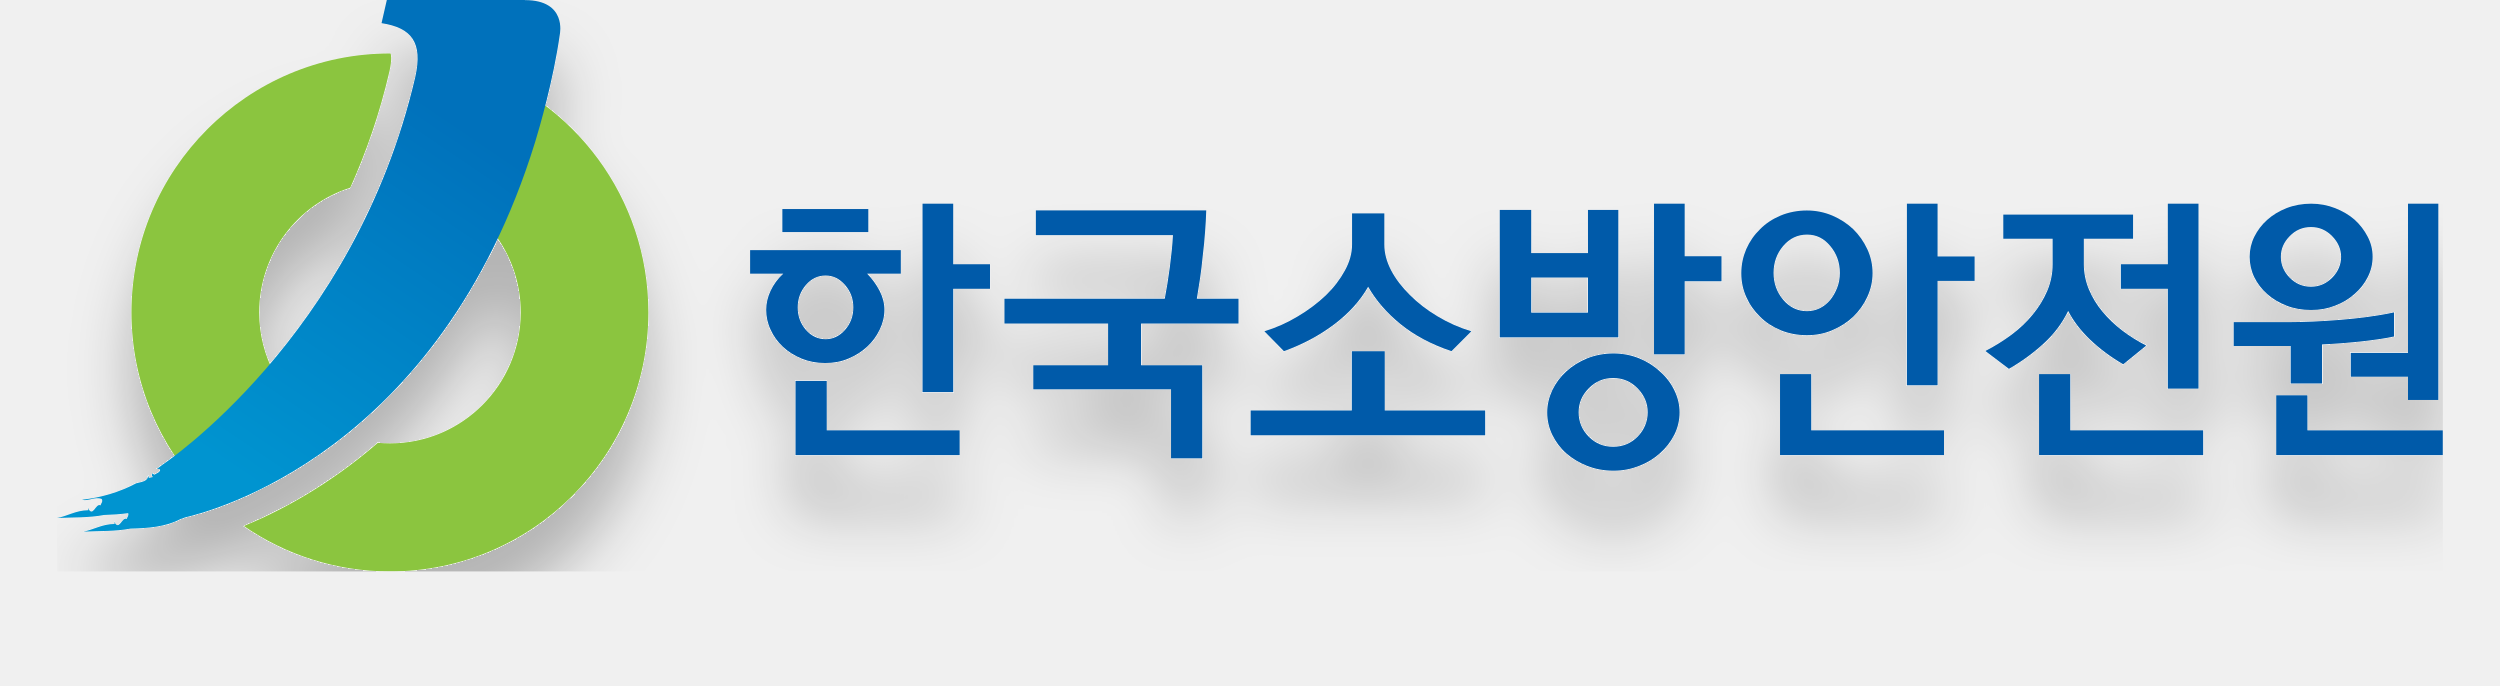
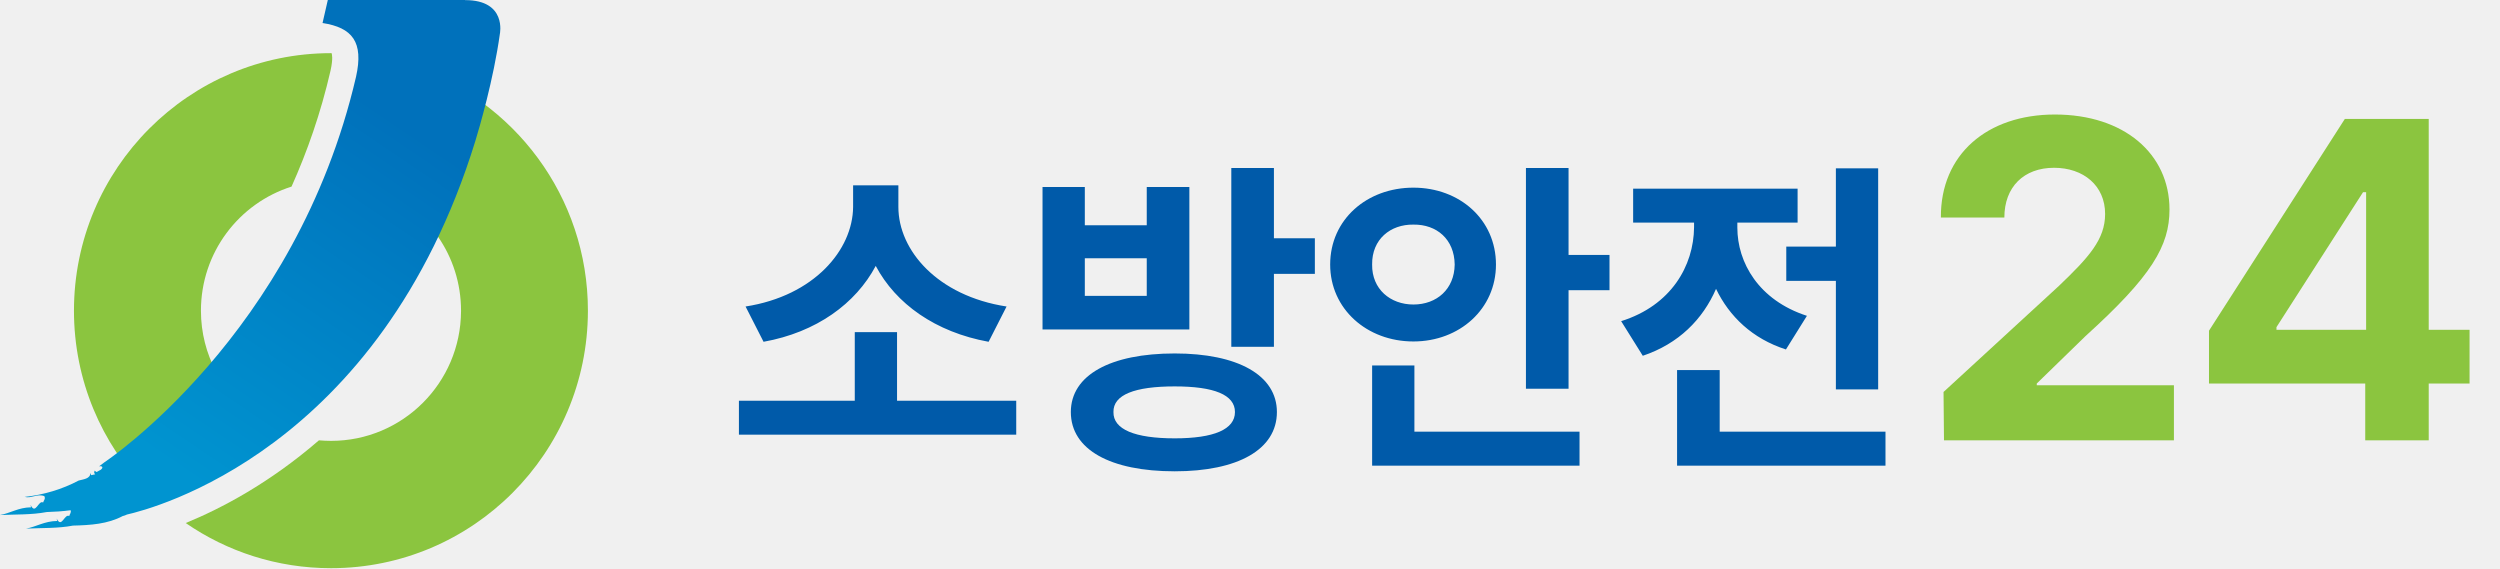
- <svg xmlns="http://www.w3.org/2000/svg" width="175" height="48" viewBox="0 0 175 48" fill="none">
-   <g clip-path="url(#clip0_506_26985)" filter="url(#filter0_d_506_26985)">
-     <path d="M18.142 21.872C18.142 17.777 20.818 14.31 24.52 13.137C25.623 10.676 26.576 7.966 27.263 4.984C27.46 4.106 27.361 3.795 27.339 3.742H27.301C17.311 3.742 9.203 11.865 9.203 21.872C9.203 26.778 11.153 31.229 14.319 34.492L22.049 29.382C19.692 27.724 18.142 24.984 18.142 21.872Z" fill="#8BC53F" />
-     <path d="M32.939 4.648L30.672 13.346C34.057 14.694 36.453 18.002 36.453 21.87V21.908C36.43 26.957 32.342 31.037 27.302 31.037C27.015 31.037 26.728 31.022 26.448 30.999C22.957 34.02 19.564 35.799 17.07 36.821C19.98 38.827 23.501 40 27.302 40C37.277 40 45.362 31.893 45.385 21.908V21.87C45.385 13.838 40.163 7.025 32.931 4.641L32.939 4.648Z" fill="#8BC53F" />
-     <path d="M60.781 14.633H54.766V16.245H60.781V14.633Z" fill="#005AA9" />
-     <path d="M63.064 17.508H52.508V19.158H54.828C54.442 19.514 54.148 19.915 53.944 20.354C53.739 20.793 53.634 21.232 53.634 21.686C53.634 22.163 53.732 22.633 53.944 23.079C54.148 23.534 54.435 23.927 54.805 24.275C55.175 24.624 55.614 24.896 56.112 25.101C56.611 25.305 57.163 25.411 57.76 25.411C58.357 25.411 58.886 25.312 59.384 25.101C59.883 24.896 60.321 24.616 60.692 24.275C61.062 23.935 61.356 23.541 61.576 23.079C61.795 22.633 61.908 22.163 61.908 21.686C61.908 21.232 61.795 20.793 61.568 20.354C61.341 19.915 61.054 19.521 60.699 19.158H63.057V17.508H63.064ZM59.158 23.087C58.772 23.526 58.319 23.745 57.79 23.745C57.261 23.745 56.785 23.526 56.407 23.087C56.029 22.648 55.84 22.125 55.84 21.52C55.84 20.914 56.029 20.4 56.407 19.953C56.785 19.514 57.246 19.287 57.79 19.287C58.334 19.287 58.772 19.514 59.158 19.953C59.543 20.4 59.732 20.914 59.732 21.52C59.732 22.125 59.543 22.648 59.158 23.087Z" fill="#005AA9" />
-     <path d="M55.688 31.857V26.664H57.871V30.124H67.174V31.857H55.688Z" fill="#005AA9" />
-     <path d="M66.724 27.445H64.578V14.258H66.724V18.497H69.301V20.215H66.724V27.445Z" fill="#005AA9" />
-     <path d="M84.436 14.734C84.421 15.211 84.398 15.718 84.353 16.256C84.315 16.793 84.262 17.338 84.194 17.891C84.141 18.436 84.081 18.966 84.005 19.48C83.929 19.995 83.854 20.472 83.778 20.911H86.695V22.645H79.872V25.567H84.156V32.085H81.972V27.255H72.33V25.567H77.567V22.645H70.312V20.911H81.534C81.662 20.238 81.783 19.496 81.889 18.693C81.995 17.891 82.07 17.149 82.108 16.46H72.511V14.727H84.436V14.734Z" fill="#005AA9" />
-     <path d="M94.627 28.734V24.586H96.932V28.734H103.96V30.468H87.547V28.734H94.627Z" fill="#005AA9" />
-     <path d="M96.903 14.938V17.125C96.903 17.716 97.062 18.321 97.379 18.927C97.697 19.532 98.135 20.1 98.686 20.645C99.246 21.206 99.888 21.705 100.629 22.144C101.369 22.591 102.155 22.939 102.994 23.189L101.603 24.582C100.183 24.105 98.996 23.469 98.029 22.682C97.062 21.894 96.314 21.024 95.77 20.07C95.218 21.047 94.425 21.925 93.404 22.697C92.384 23.469 91.213 24.097 89.876 24.582L88.508 23.189C89.332 22.939 90.11 22.591 90.85 22.144C91.591 21.705 92.248 21.206 92.815 20.668C93.374 20.123 93.812 19.548 94.145 18.934C94.478 18.329 94.644 17.723 94.644 17.125V14.938H96.911H96.903Z" fill="#005AA9" />
-     <path d="M111.158 14.695V17.716H107.183V14.695H104.984V23.613H113.281V14.695H111.158ZM111.158 21.887H107.183V19.427H111.158V21.887Z" fill="#005AA9" />
-     <path d="M117.199 27.316C116.957 26.816 116.624 26.377 116.194 26.006C115.786 25.62 115.295 25.31 114.735 25.083C114.176 24.856 113.579 24.742 112.944 24.742C112.31 24.742 111.667 24.856 111.108 25.083C110.549 25.31 110.05 25.62 109.635 26.006C109.227 26.377 108.902 26.816 108.66 27.316C108.426 27.823 108.305 28.338 108.305 28.875C108.305 29.413 108.426 29.95 108.66 30.435C108.902 30.927 109.219 31.358 109.635 31.729C110.058 32.1 110.549 32.395 111.108 32.615C111.667 32.834 112.279 32.948 112.944 32.948C113.609 32.948 114.176 32.834 114.735 32.615C115.302 32.395 115.786 32.1 116.194 31.729C116.617 31.358 116.949 30.927 117.199 30.435C117.441 29.95 117.569 29.428 117.569 28.875C117.569 28.323 117.448 27.823 117.199 27.316ZM114.637 30.564C114.169 31.04 113.594 31.275 112.922 31.275C112.249 31.275 111.675 31.04 111.206 30.564C110.738 30.087 110.504 29.519 110.504 28.86C110.504 28.202 110.738 27.664 111.206 27.187C111.675 26.703 112.249 26.461 112.922 26.461C113.594 26.461 114.169 26.703 114.637 27.187C115.106 27.672 115.34 28.232 115.34 28.86C115.34 29.489 115.106 30.087 114.637 30.564Z" fill="#005AA9" />
-     <path d="M117.927 24.803H115.781V14.258H117.927V17.937H120.504V19.686H117.927V24.803Z" fill="#005AA9" />
-     <path d="M130.709 17.437C130.46 16.907 130.135 16.445 129.727 16.044C129.304 15.643 128.812 15.325 128.261 15.09C127.702 14.855 127.112 14.734 126.477 14.734C125.843 14.734 125.2 14.855 124.641 15.09C124.082 15.325 123.598 15.643 123.205 16.044C122.797 16.438 122.472 16.907 122.238 17.437C122.012 17.967 121.891 18.527 121.891 19.125C121.891 19.723 122.004 20.261 122.238 20.783C122.472 21.313 122.79 21.767 123.205 22.168C123.598 22.569 124.082 22.88 124.641 23.114C125.2 23.341 125.812 23.463 126.477 23.463C127.142 23.463 127.709 23.349 128.261 23.114C128.812 22.88 129.304 22.569 129.727 22.168C130.135 21.774 130.467 21.313 130.709 20.783C130.951 20.261 131.079 19.708 131.079 19.125C131.079 18.542 130.958 17.967 130.709 17.437ZM128.601 20.147C128.472 20.473 128.314 20.753 128.117 20.995C127.906 21.245 127.664 21.441 127.384 21.578C127.105 21.714 126.81 21.782 126.493 21.782C125.828 21.782 125.276 21.517 124.823 20.987C124.377 20.457 124.15 19.829 124.15 19.102C124.15 18.376 124.377 17.74 124.823 17.217C125.276 16.687 125.828 16.422 126.493 16.422C127.158 16.422 127.671 16.687 128.117 17.217C128.563 17.747 128.79 18.376 128.79 19.102C128.79 19.473 128.729 19.821 128.601 20.147Z" fill="#005AA9" />
-     <path d="M124.602 31.857V26.188H126.785V30.124H136.08V31.857H124.602Z" fill="#005AA9" />
-     <path d="M142.734 31.857V26.188H144.918V30.124H154.22V31.857H142.734Z" fill="#005AA9" />
-     <path d="M159.336 31.858V27.672H161.52V30.125H171.003V31.858H159.336Z" fill="#005AA9" />
-     <path d="M135.63 14.258V17.952H138.222V19.663H135.63V26.968H133.484V14.258H135.63Z" fill="#005AA9" />
-     <path d="M149.314 16.712H145.868V18.483C145.868 19.104 145.989 19.694 146.223 20.262C146.458 20.822 146.775 21.344 147.175 21.821C147.576 22.298 148.037 22.745 148.566 23.146C149.095 23.547 149.654 23.895 150.236 24.191L148.626 25.5C147.742 24.986 146.964 24.403 146.291 23.759C145.626 23.116 145.12 22.45 144.772 21.761C144.372 22.593 143.813 23.351 143.072 24.032C142.339 24.706 141.523 25.303 140.624 25.818L138.977 24.569C139.626 24.236 140.231 23.858 140.805 23.434C141.372 23.01 141.871 22.541 142.294 22.018C142.717 21.503 143.057 20.951 143.306 20.368C143.556 19.777 143.684 19.157 143.684 18.498V16.712H140.231V15.023H149.314V16.712Z" fill="#005AA9" />
-     <path d="M151.748 20.215H148.461V18.497H151.748V14.258H153.894V27.203H151.748V20.215Z" fill="#005AA9" />
-     <path d="M160.349 26.856V24.221H156.359V22.549H160.289C160.75 22.549 161.294 22.533 161.906 22.511C162.526 22.48 163.16 22.442 163.825 22.39C164.475 22.337 165.125 22.268 165.782 22.178C166.44 22.087 167.037 21.988 167.581 21.867V23.555C166.84 23.707 166.039 23.82 165.193 23.911C164.339 24.002 163.455 24.07 162.541 24.108V26.841H160.357L160.349 26.856Z" fill="#005AA9" />
-     <path d="M165.736 16.567C165.502 16.113 165.199 15.719 164.814 15.371C164.429 15.037 163.975 14.773 163.454 14.568C162.932 14.364 162.373 14.258 161.776 14.258C161.179 14.258 160.582 14.364 160.061 14.568C159.54 14.773 159.086 15.045 158.701 15.393C158.315 15.734 158.021 16.135 157.801 16.574C157.582 17.021 157.477 17.483 157.477 17.975C157.477 18.467 157.582 18.951 157.801 19.405C158.021 19.852 158.323 20.246 158.701 20.579C159.086 20.927 159.54 21.192 160.061 21.396C160.582 21.601 161.157 21.699 161.776 21.699C162.396 21.699 162.932 21.601 163.454 21.396C163.975 21.2 164.429 20.927 164.814 20.579C165.199 20.246 165.509 19.86 165.736 19.405C165.97 18.951 166.083 18.474 166.083 17.975C166.083 17.475 165.97 17.013 165.736 16.567ZM163.25 19.443C162.834 19.86 162.343 20.072 161.769 20.072C161.194 20.072 160.688 19.86 160.28 19.443C159.872 19.027 159.66 18.542 159.66 17.982C159.66 17.422 159.864 16.953 160.28 16.529C160.688 16.105 161.187 15.893 161.769 15.893C162.351 15.893 162.834 16.105 163.25 16.529C163.665 16.953 163.877 17.437 163.877 17.982C163.877 18.527 163.665 19.027 163.25 19.443Z" fill="#005AA9" />
-     <path d="M168.56 26.37H164.555V24.704H168.56V14.258H170.683V27.997H168.56V26.37Z" fill="#005AA9" />
-     <path d="M36.735 0H27.078L26.707 1.62C28.8 1.946 29.616 2.945 29.065 5.405C24.833 23.611 11.375 32.528 11.375 32.528L10.975 32.831C11.194 32.786 11.307 32.907 11.088 33.073L10.801 33.232L10.649 33.134C10.649 33.202 10.642 33.255 10.627 33.293L10.702 33.391L10.423 33.452L10.362 33.293C10.37 33.709 9.864 33.74 9.539 33.83C8.383 34.444 7.075 34.837 5.738 34.981C6.184 35.11 6.629 34.739 7.121 34.928C7.226 35.125 7.068 35.231 7.037 35.375C6.697 35.185 6.509 36.291 6.153 35.549L6.184 35.715C5.299 35.723 4.71 36.139 3.992 36.26C5.088 36.207 6.221 36.253 7.287 36.048C7.854 36.033 8.42 35.995 8.972 35.92C9.032 36.101 8.896 36.2 8.874 36.328C8.534 36.147 8.345 37.229 7.99 36.51L8.027 36.677C7.136 36.684 6.554 37.086 5.836 37.214C6.939 37.161 8.073 37.207 9.138 37.002C10.362 36.972 11.579 36.896 12.645 36.328C12.75 36.313 12.939 36.223 12.939 36.223C14.707 35.821 30.727 31.733 37.46 9.939C37.763 8.948 38.745 5.587 39.191 2.385C39.191 2.385 39.697 0.008 36.75 0.008L36.735 0Z" fill="url(#paint0_linear_506_26985)" />
-   </g>
+ <svg xmlns="http://www.w3.org/2000/svg" width="176" height="40" viewBox="0 0 176 40" fill="none">
+   <path d="M14.146 21.872C14.146 17.777 16.822 14.31 20.524 13.137C21.627 10.676 22.58 7.966 23.267 4.984C23.464 4.106 23.365 3.795 23.343 3.742H23.305C13.315 3.742 5.207 11.865 5.207 21.872C5.207 26.778 7.157 31.229 10.323 34.492L18.053 29.382C15.695 27.724 14.146 24.984 14.146 21.872Z" fill="#8BC53F" />
+   <path d="M28.943 4.648L26.676 13.346C30.061 14.694 32.457 18.002 32.457 21.87V21.908C32.434 26.957 28.346 31.037 23.306 31.037C23.019 31.037 22.732 31.022 22.452 30.999C18.961 34.02 15.568 35.799 13.074 36.821C15.983 38.827 19.505 40 23.306 40C33.281 40 41.366 31.893 41.389 21.908V21.87C41.389 13.838 36.167 7.025 28.935 4.641L28.943 4.648Z" fill="#8BC53F" />
+   <path d="M32.735 0H23.078L22.707 1.62C24.8 1.946 25.616 2.945 25.065 5.405C20.833 23.611 7.375 32.528 7.375 32.528L6.974 32.831C7.194 32.786 7.307 32.907 7.088 33.073L6.801 33.232L6.65 33.134C6.65 33.202 6.642 33.255 6.627 33.293L6.702 33.391L6.423 33.452L6.362 33.293C6.37 33.709 5.864 33.74 5.539 33.83C4.383 34.444 3.075 34.837 1.738 34.981C2.184 35.11 2.629 34.739 3.121 34.928C3.226 35.125 3.068 35.231 3.037 35.375C2.697 35.185 2.509 36.291 2.153 35.549L2.184 35.715C1.299 35.723 0.71 36.139 -0.008 36.26C1.088 36.207 2.221 36.253 3.287 36.048C3.854 36.033 4.42 35.995 4.972 35.92C5.032 36.101 4.896 36.2 4.874 36.328C4.534 36.147 4.345 37.229 3.99 36.51L4.027 36.677C3.136 36.684 2.554 37.086 1.836 37.214C2.939 37.161 4.073 37.207 5.138 37.002C6.362 36.972 7.579 36.896 8.644 36.328C8.75 36.313 8.939 36.223 8.939 36.223C10.707 35.821 26.727 31.733 33.46 9.939C33.763 8.948 34.745 5.587 35.191 2.385C35.191 2.385 35.697 0.008 32.75 0.008L32.735 0Z" fill="url(#paint0_linear_5089_67683)" />
+   <path d="M71.543 28.211V30.602H52.02V28.211H60.176V23.383H63.152V28.211H71.543ZM63.246 14.57C63.246 17.617 65.988 20.828 70.863 21.578L69.598 24.062C65.848 23.383 63.059 21.379 61.652 18.719C60.246 21.367 57.48 23.395 53.754 24.062L52.488 21.578C57.316 20.828 60.035 17.594 60.059 14.57V13.047H63.246V14.57ZM82.699 24.883C87.129 24.883 89.894 26.406 89.894 29.008C89.894 31.656 87.129 33.18 82.699 33.18C78.176 33.18 75.387 31.656 75.387 29.008C75.387 26.406 78.176 24.883 82.699 24.883ZM82.699 27.203C79.887 27.203 78.363 27.789 78.387 29.008C78.363 30.227 79.887 30.859 82.699 30.859C85.465 30.859 86.941 30.227 86.941 29.008C86.941 27.789 85.465 27.203 82.699 27.203ZM89.684 11.828V16.773H92.566V19.281H89.684V24.414H86.684V11.828H89.684ZM76.371 13.164V15.859H80.731V13.164H83.731V23.195H73.394V13.164H76.371ZM76.371 20.828H80.731V18.18H76.371V20.828ZM110.426 11.828V17.945H113.309V20.43H110.426V27.367H107.426V11.828H110.426ZM111.199 30.391V32.781H96.598V25.727H99.574V30.391H111.199ZM99.504 13.211C102.762 13.211 105.316 15.461 105.316 18.625C105.316 21.742 102.762 24.039 99.504 24.039C96.223 24.039 93.644 21.742 93.644 18.625C93.644 15.461 96.223 13.211 99.504 13.211ZM99.504 15.812C97.887 15.789 96.574 16.844 96.598 18.625C96.574 20.359 97.887 21.438 99.504 21.438C101.145 21.438 102.387 20.359 102.41 18.625C102.387 16.844 101.145 15.789 99.504 15.812ZM132.223 11.852V27.414H129.246V19.773H125.754V17.359H129.246V11.852H132.223ZM132.738 30.391V32.781H118.066V26.055H121.066V30.391H132.738ZM122.309 16.023C122.309 18.484 123.809 21.133 127.207 22.234L125.73 24.602C123.363 23.84 121.746 22.281 120.809 20.336C119.871 22.492 118.172 24.203 115.652 25.047L114.129 22.609C117.645 21.508 119.238 18.719 119.262 16V15.672H114.973V13.281H126.551V15.672H122.309V16.023Z" fill="#005AA9" />
+   <path d="M136.857 31L136.825 27.594L144.95 20.125C147.075 18.094 148.2 16.844 148.2 15.062C148.2 13.062 146.669 11.812 144.607 11.812C142.482 11.812 141.107 13.156 141.107 15.312H136.638C136.607 10.875 139.888 8.062 144.669 8.062C149.513 8.062 152.732 10.812 152.732 14.75C152.732 17.312 151.482 19.438 146.825 23.656L143.388 27V27.125H153.044V31H136.857ZM155.513 27V23.281L165.075 8.375H170.982V23.219H173.857V27H170.982V31H166.513V27H155.513ZM160.263 23.219H166.575V13.531H166.357L160.263 23.031V23.219Z" fill="#8BC53F" />
  <defs>
-     <filter id="filter0_d_506_26985" x="0" y="0" width="175" height="48" filterUnits="userSpaceOnUse" color-interpolation-filters="sRGB">
-       <feFlood flood-opacity="0" result="BackgroundImageFix" />
-       <feColorMatrix in="SourceAlpha" type="matrix" values="0 0 0 0 0 0 0 0 0 0 0 0 0 0 0 0 0 0 127 0" result="hardAlpha" />
-       <feOffset dy="4" />
-       <feGaussianBlur stdDeviation="2" />
-       <feComposite in2="hardAlpha" operator="out" />
-       <feColorMatrix type="matrix" values="0 0 0 0 0 0 0 0 0 0 0 0 0 0 0 0 0 0 0.25 0" />
-       <feBlend mode="normal" in2="BackgroundImageFix" result="effect1_dropShadow_506_26985" />
-       <feBlend mode="normal" in="SourceGraphic" in2="effect1_dropShadow_506_26985" result="shape" />
-     </filter>
-     <linearGradient id="paint0_linear_506_26985" x1="15.176" y1="32.188" x2="31.462" y2="8.127" gradientUnits="userSpaceOnUse">
+     <linearGradient id="paint0_linear_5089_67683" x1="11.176" y1="32.188" x2="27.462" y2="8.127" gradientUnits="userSpaceOnUse">
      <stop stop-color="#0094D0" />
      <stop offset="1" stop-color="#0071BB" />
    </linearGradient>
-     <clipPath id="clip0_506_26985">
-       <rect width="167" height="40" fill="white" transform="translate(4)" />
-     </clipPath>
  </defs>
</svg>
